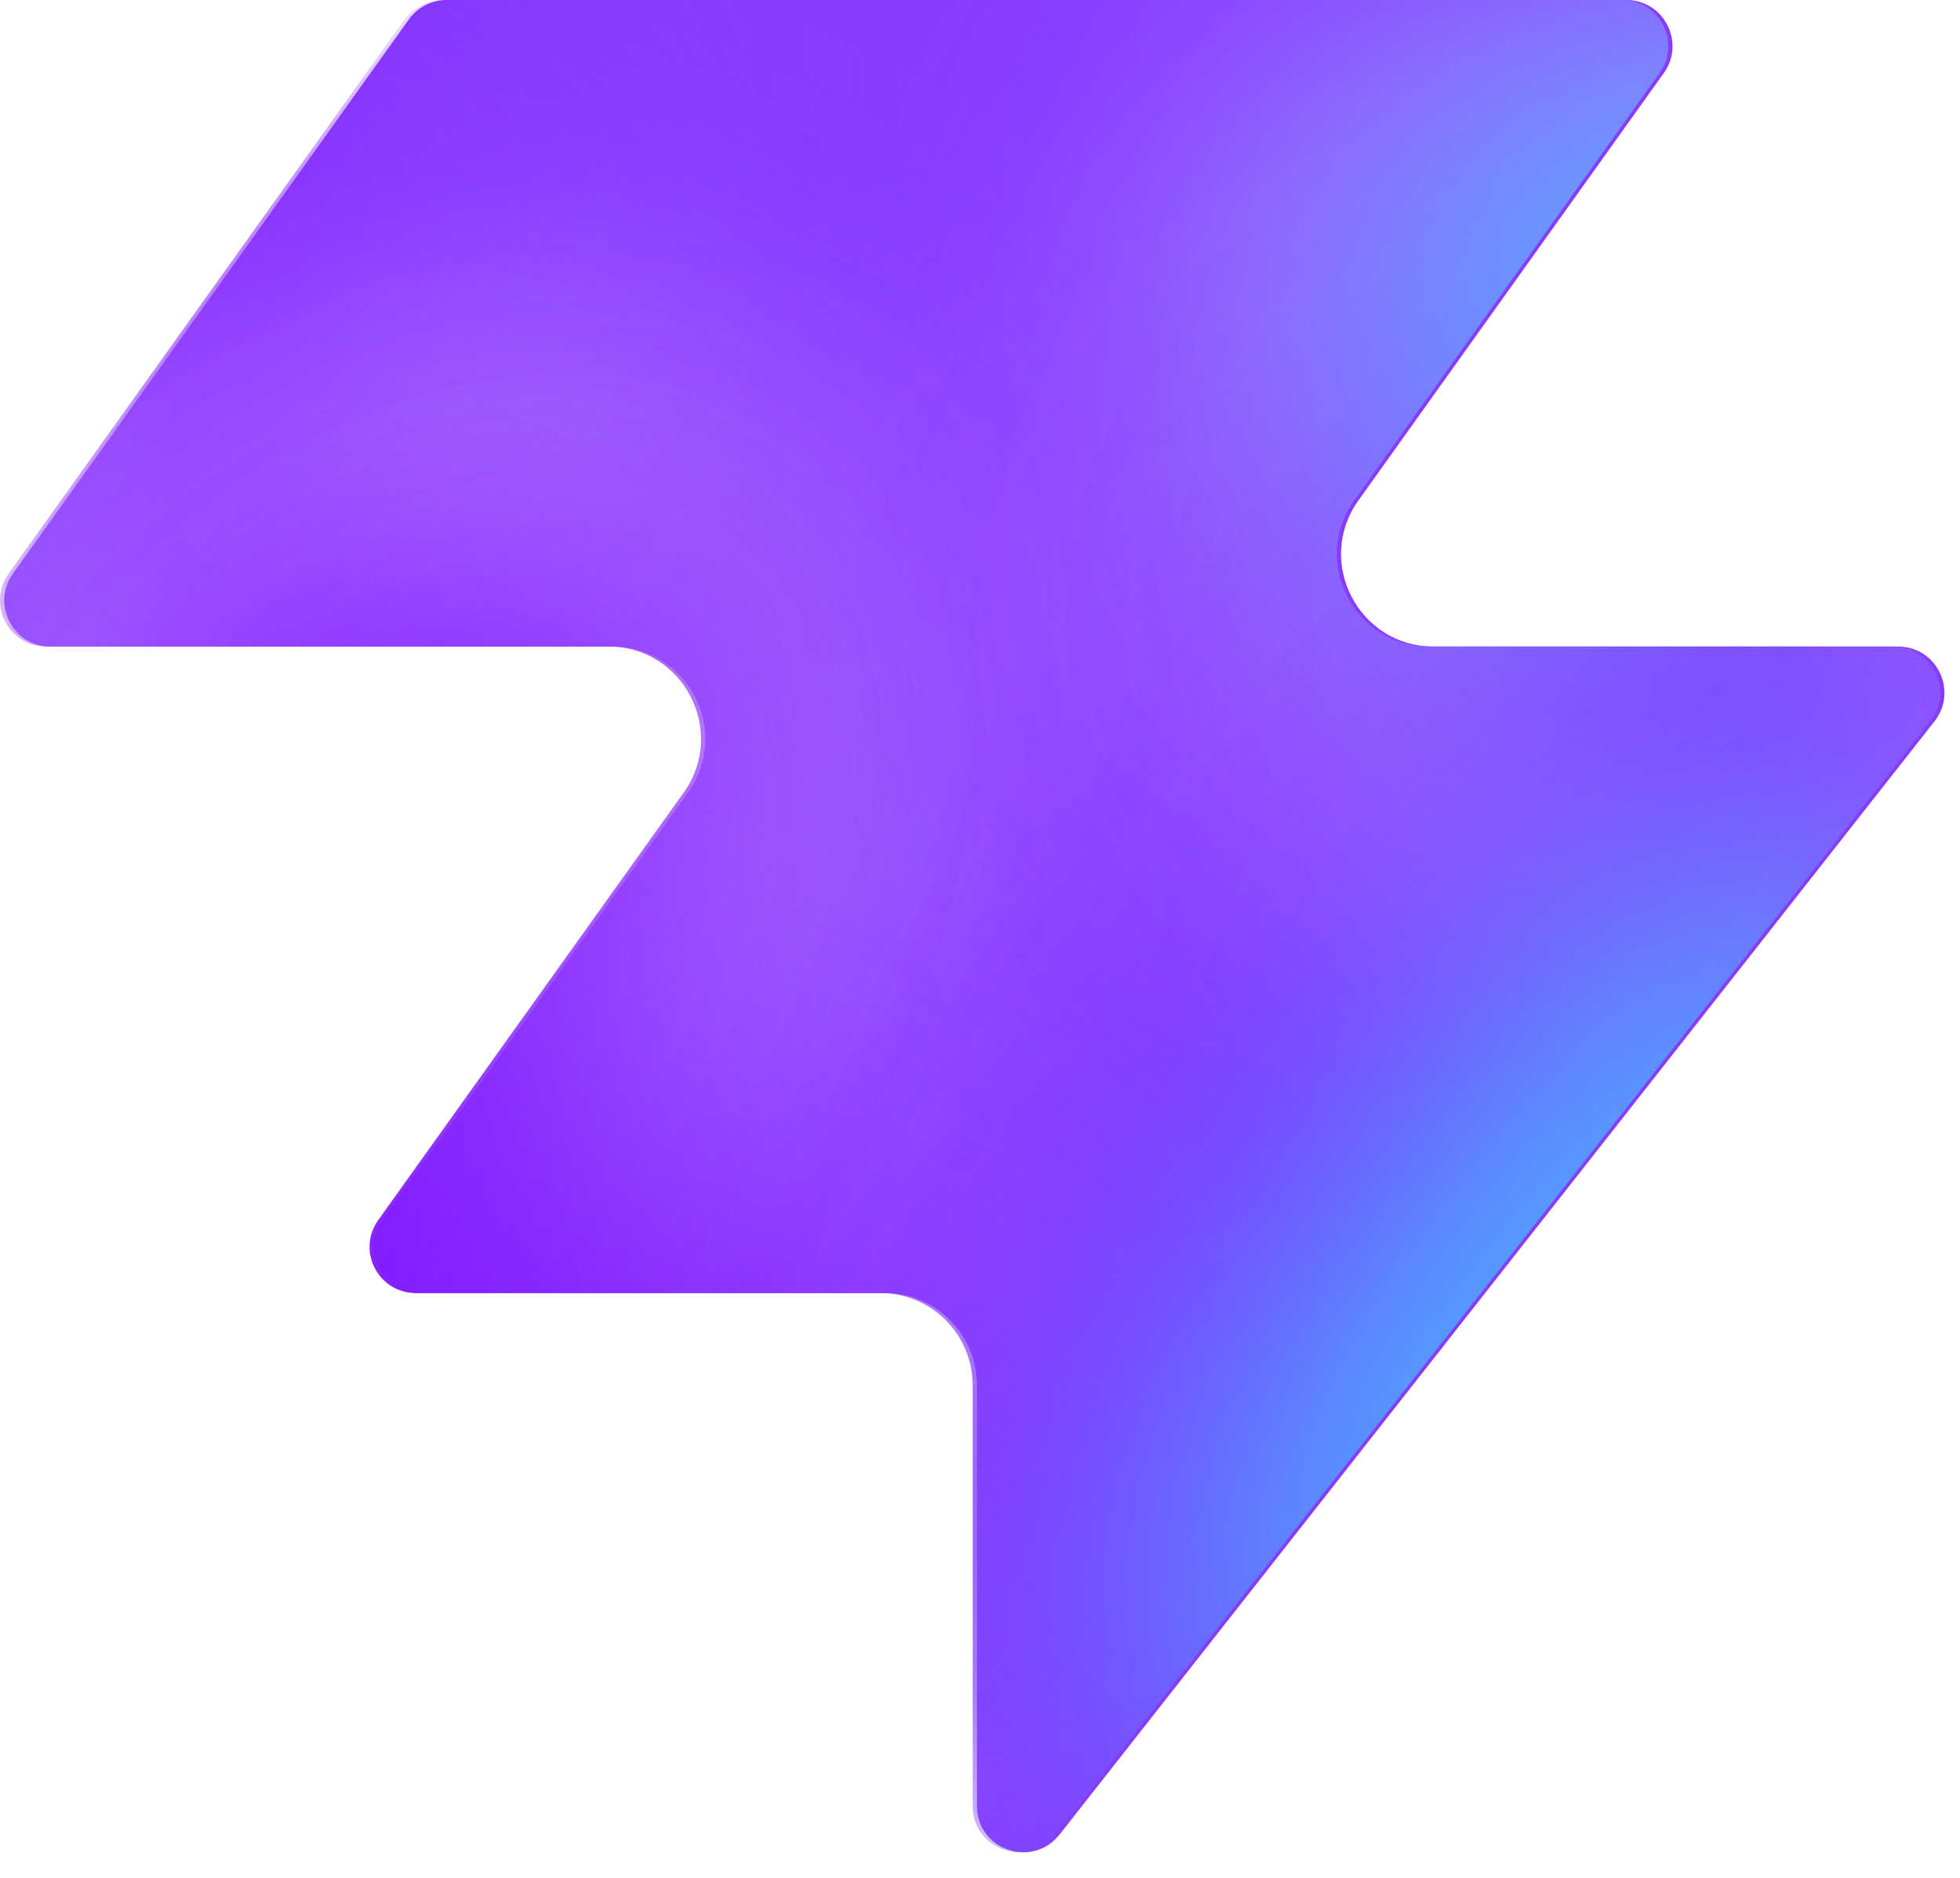
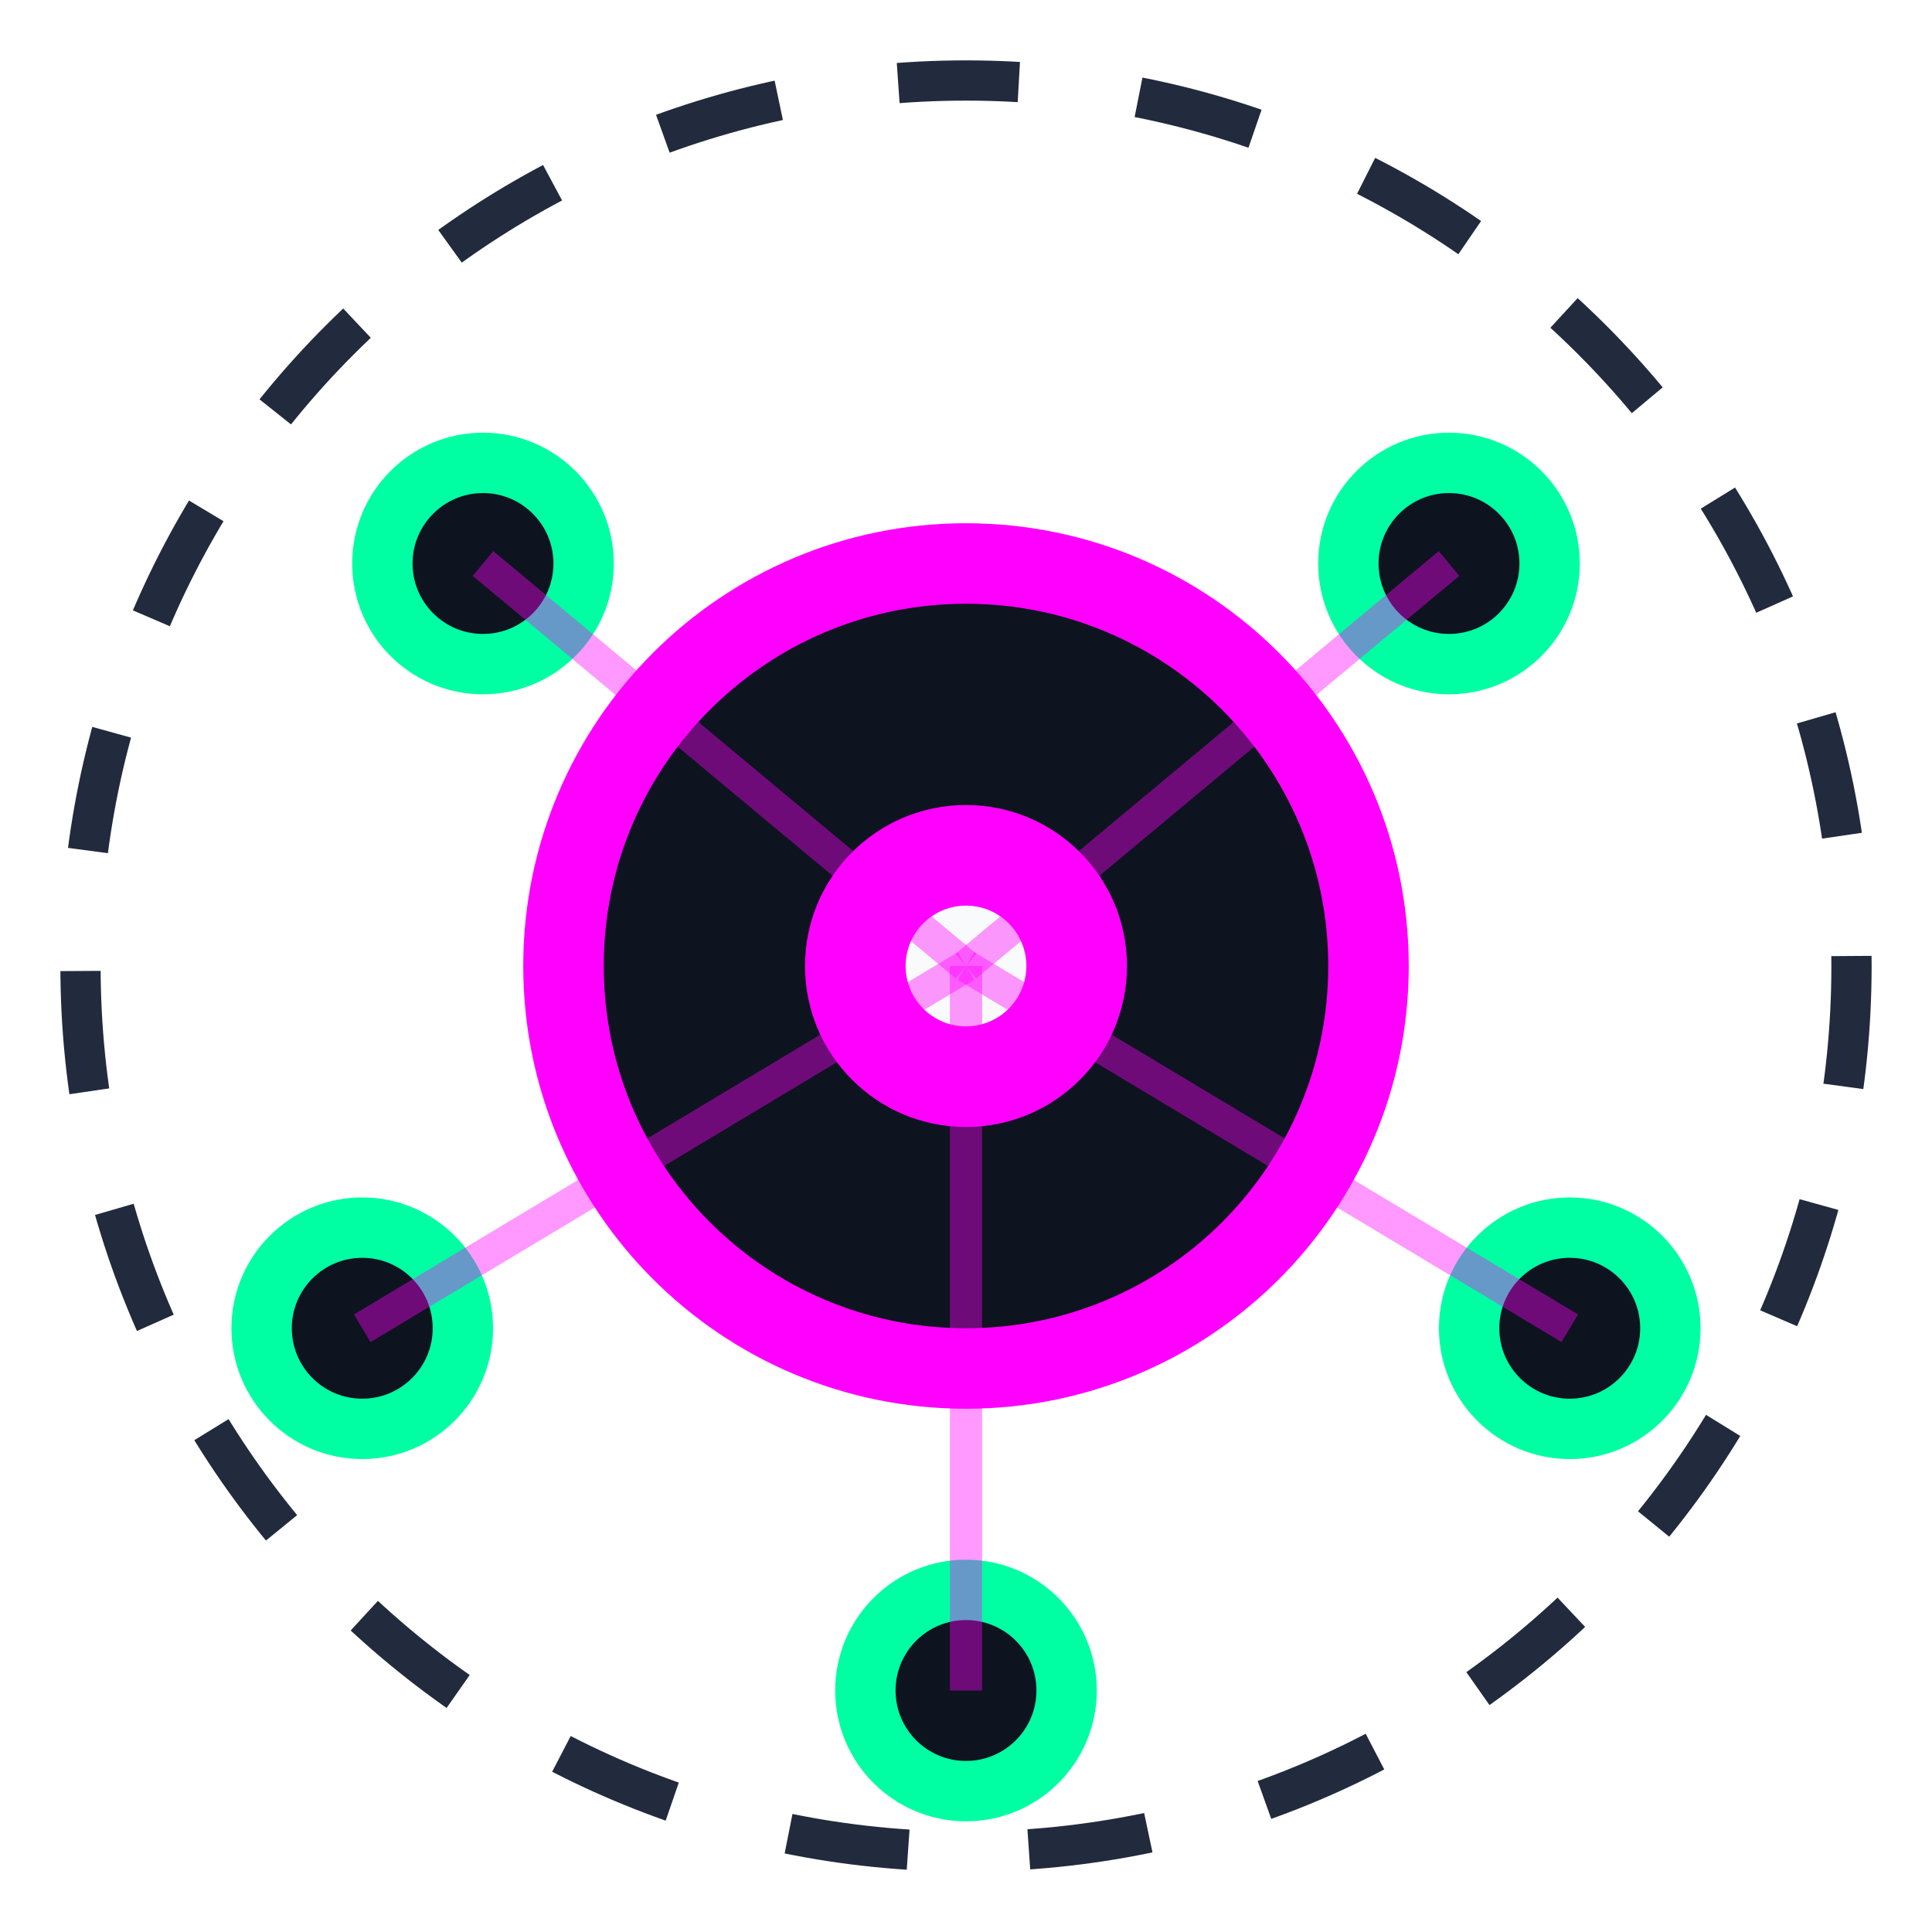
- <svg xmlns="http://www.w3.org/2000/svg" width="48" height="46" fill="none" viewBox="0 0 48 46">
-   <path fill="#863bff" d="M25.946 44.938c-.664.845-2.021.375-2.021-.698V33.937a2.26 2.26 0 0 0-2.262-2.262H10.287c-.92 0-1.456-1.04-.92-1.788l7.48-10.471c1.07-1.497 0-3.578-1.842-3.578H1.237c-.92 0-1.456-1.04-.92-1.788L10.013.474c.214-.297.556-.474.92-.474h28.894c.92 0 1.456 1.04.92 1.788l-7.48 10.471c-1.07 1.498 0 3.579 1.842 3.579h11.377c.943 0 1.473 1.088.89 1.83L25.947 44.94z" style="fill:#863bff;fill:color(display-p3 .525 .23 1);fill-opacity:1" />
-   <mask id="a" width="48" height="46" x="0" y="0" maskUnits="userSpaceOnUse" style="mask-type:alpha">
-     <path fill="#000" d="M25.842 44.938c-.664.844-2.021.375-2.021-.698V33.937a2.26 2.26 0 0 0-2.262-2.262H10.183c-.92 0-1.456-1.04-.92-1.788l7.48-10.471c1.07-1.498 0-3.579-1.842-3.579H1.133c-.92 0-1.456-1.04-.92-1.787L9.91.473c.214-.297.556-.474.92-.474h28.894c.92 0 1.456 1.04.92 1.788l-7.48 10.471c-1.07 1.498 0 3.578 1.842 3.578h11.377c.943 0 1.473 1.088.89 1.832L25.843 44.94z" style="fill:#000;fill-opacity:1" />
-   </mask>
-   <g mask="url(#a)">
-     <g filter="url(#b)">
-       <ellipse cx="5.508" cy="14.704" fill="#ede6ff" rx="5.508" ry="14.704" style="fill:#ede6ff;fill:color(display-p3 .927 .903 1);fill-opacity:1" transform="matrix(.00324 1 1 -.00324 -4.47 31.516)" />
-     </g>
-     <g filter="url(#c)">
-       <ellipse cx="10.399" cy="29.851" fill="#ede6ff" rx="10.399" ry="29.851" style="fill:#ede6ff;fill:color(display-p3 .927 .903 1);fill-opacity:1" transform="matrix(.00324 1 1 -.00324 -39.328 7.883)" />
-     </g>
-     <g filter="url(#d)">
-       <ellipse cx="5.508" cy="30.487" fill="#7e14ff" rx="5.508" ry="30.487" style="fill:#7e14ff;fill:color(display-p3 .492 .077 1);fill-opacity:1" transform="rotate(89.814 -25.913 -14.639)scale(1 -1)" />
-     </g>
-     <g filter="url(#e)">
-       <ellipse cx="5.508" cy="30.599" fill="#7e14ff" rx="5.508" ry="30.599" style="fill:#7e14ff;fill:color(display-p3 .492 .077 1);fill-opacity:1" transform="rotate(89.814 -32.644 -3.334)scale(1 -1)" />
-     </g>
-     <g filter="url(#f)">
-       <ellipse cx="5.508" cy="30.599" fill="#7e14ff" rx="5.508" ry="30.599" style="fill:#7e14ff;fill:color(display-p3 .492 .077 1);fill-opacity:1" transform="matrix(.00324 1 1 -.00324 -34.34 30.47)" />
-     </g>
-     <g filter="url(#g)">
-       <ellipse cx="14.072" cy="22.078" fill="#ede6ff" rx="14.072" ry="22.078" style="fill:#ede6ff;fill:color(display-p3 .927 .903 1);fill-opacity:1" transform="rotate(93.35 24.506 48.493)scale(-1 1)" />
-     </g>
-     <g filter="url(#h)">
-       <ellipse cx="3.47" cy="21.501" fill="#7e14ff" rx="3.47" ry="21.501" style="fill:#7e14ff;fill:color(display-p3 .492 .077 1);fill-opacity:1" transform="rotate(89.009 28.708 47.59)scale(-1 1)" />
-     </g>
-     <g filter="url(#i)">
-       <ellipse cx="3.47" cy="21.501" fill="#7e14ff" rx="3.47" ry="21.501" style="fill:#7e14ff;fill:color(display-p3 .492 .077 1);fill-opacity:1" transform="rotate(89.009 28.708 47.59)scale(-1 1)" />
-     </g>
-     <g filter="url(#j)">
-       <ellipse cx=".387" cy="8.972" fill="#7e14ff" rx="4.407" ry="29.108" style="fill:#7e14ff;fill:color(display-p3 .492 .077 1);fill-opacity:1" transform="rotate(39.51 .387 8.972)" />
-     </g>
-     <g filter="url(#k)">
-       <ellipse cx="47.523" cy="-6.092" fill="#7e14ff" rx="4.407" ry="29.108" style="fill:#7e14ff;fill:color(display-p3 .492 .077 1);fill-opacity:1" transform="rotate(37.892 47.523 -6.092)" />
-     </g>
-     <g filter="url(#l)">
-       <ellipse cx="41.412" cy="6.333" fill="#47bfff" rx="5.971" ry="9.665" style="fill:#47bfff;fill:color(display-p3 .28 .748 1);fill-opacity:1" transform="rotate(37.892 41.412 6.333)" />
-     </g>
-     <g filter="url(#m)">
-       <ellipse cx="-1.879" cy="38.332" fill="#7e14ff" rx="4.407" ry="29.108" style="fill:#7e14ff;fill:color(display-p3 .492 .077 1);fill-opacity:1" transform="rotate(37.892 -1.88 38.332)" />
-     </g>
-     <g filter="url(#n)">
-       <ellipse cx="-1.879" cy="38.332" fill="#7e14ff" rx="4.407" ry="29.108" style="fill:#7e14ff;fill:color(display-p3 .492 .077 1);fill-opacity:1" transform="rotate(37.892 -1.88 38.332)" />
-     </g>
-     <g filter="url(#o)">
-       <ellipse cx="35.651" cy="29.907" fill="#7e14ff" rx="4.407" ry="29.108" style="fill:#7e14ff;fill:color(display-p3 .492 .077 1);fill-opacity:1" transform="rotate(37.892 35.651 29.907)" />
-     </g>
-     <g filter="url(#p)">
-       <ellipse cx="38.418" cy="32.4" fill="#47bfff" rx="5.971" ry="15.297" style="fill:#47bfff;fill:color(display-p3 .28 .748 1);fill-opacity:1" transform="rotate(37.892 38.418 32.4)" />
-     </g>
-   </g>
-   <defs>
-     <filter id="b" width="60.045" height="41.654" x="-19.77" y="16.149" color-interpolation-filters="sRGB" filterUnits="userSpaceOnUse">
-       <feFlood flood-opacity="0" result="BackgroundImageFix" />
-       <feBlend in="SourceGraphic" in2="BackgroundImageFix" result="shape" />
-       <feGaussianBlur result="effect1_foregroundBlur_2002_17158" stdDeviation="7.659" />
-     </filter>
-     <filter id="c" width="90.34" height="51.437" x="-54.613" y="-7.533" color-interpolation-filters="sRGB" filterUnits="userSpaceOnUse">
-       <feFlood flood-opacity="0" result="BackgroundImageFix" />
-       <feBlend in="SourceGraphic" in2="BackgroundImageFix" result="shape" />
-       <feGaussianBlur result="effect1_foregroundBlur_2002_17158" stdDeviation="7.659" />
-     </filter>
-     <filter id="d" width="79.355" height="29.4" x="-49.64" y="2.03" color-interpolation-filters="sRGB" filterUnits="userSpaceOnUse">
-       <feFlood flood-opacity="0" result="BackgroundImageFix" />
-       <feBlend in="SourceGraphic" in2="BackgroundImageFix" result="shape" />
-       <feGaussianBlur result="effect1_foregroundBlur_2002_17158" stdDeviation="4.596" />
-     </filter>
-     <filter id="e" width="79.579" height="29.4" x="-45.045" y="20.029" color-interpolation-filters="sRGB" filterUnits="userSpaceOnUse">
-       <feFlood flood-opacity="0" result="BackgroundImageFix" />
-       <feBlend in="SourceGraphic" in2="BackgroundImageFix" result="shape" />
-       <feGaussianBlur result="effect1_foregroundBlur_2002_17158" stdDeviation="4.596" />
-     </filter>
-     <filter id="f" width="79.579" height="29.4" x="-43.513" y="21.178" color-interpolation-filters="sRGB" filterUnits="userSpaceOnUse">
-       <feFlood flood-opacity="0" result="BackgroundImageFix" />
-       <feBlend in="SourceGraphic" in2="BackgroundImageFix" result="shape" />
-       <feGaussianBlur result="effect1_foregroundBlur_2002_17158" stdDeviation="4.596" />
-     </filter>
-     <filter id="g" width="74.749" height="58.852" x="15.756" y="-17.901" color-interpolation-filters="sRGB" filterUnits="userSpaceOnUse">
-       <feFlood flood-opacity="0" result="BackgroundImageFix" />
-       <feBlend in="SourceGraphic" in2="BackgroundImageFix" result="shape" />
-       <feGaussianBlur result="effect1_foregroundBlur_2002_17158" stdDeviation="7.659" />
-     </filter>
-     <filter id="h" width="61.377" height="25.362" x="23.548" y="2.284" color-interpolation-filters="sRGB" filterUnits="userSpaceOnUse">
-       <feFlood flood-opacity="0" result="BackgroundImageFix" />
-       <feBlend in="SourceGraphic" in2="BackgroundImageFix" result="shape" />
-       <feGaussianBlur result="effect1_foregroundBlur_2002_17158" stdDeviation="4.596" />
-     </filter>
-     <filter id="i" width="61.377" height="25.362" x="23.548" y="2.284" color-interpolation-filters="sRGB" filterUnits="userSpaceOnUse">
-       <feFlood flood-opacity="0" result="BackgroundImageFix" />
-       <feBlend in="SourceGraphic" in2="BackgroundImageFix" result="shape" />
-       <feGaussianBlur result="effect1_foregroundBlur_2002_17158" stdDeviation="4.596" />
-     </filter>
-     <filter id="j" width="56.045" height="63.649" x="-27.636" y="-22.853" color-interpolation-filters="sRGB" filterUnits="userSpaceOnUse">
-       <feFlood flood-opacity="0" result="BackgroundImageFix" />
-       <feBlend in="SourceGraphic" in2="BackgroundImageFix" result="shape" />
-       <feGaussianBlur result="effect1_foregroundBlur_2002_17158" stdDeviation="4.596" />
-     </filter>
-     <filter id="k" width="54.814" height="64.646" x="20.116" y="-38.415" color-interpolation-filters="sRGB" filterUnits="userSpaceOnUse">
-       <feFlood flood-opacity="0" result="BackgroundImageFix" />
-       <feBlend in="SourceGraphic" in2="BackgroundImageFix" result="shape" />
-       <feGaussianBlur result="effect1_foregroundBlur_2002_17158" stdDeviation="4.596" />
-     </filter>
-     <filter id="l" width="33.541" height="35.313" x="24.641" y="-11.323" color-interpolation-filters="sRGB" filterUnits="userSpaceOnUse">
-       <feFlood flood-opacity="0" result="BackgroundImageFix" />
-       <feBlend in="SourceGraphic" in2="BackgroundImageFix" result="shape" />
-       <feGaussianBlur result="effect1_foregroundBlur_2002_17158" stdDeviation="4.596" />
-     </filter>
-     <filter id="m" width="54.814" height="64.646" x="-29.286" y="6.009" color-interpolation-filters="sRGB" filterUnits="userSpaceOnUse">
-       <feFlood flood-opacity="0" result="BackgroundImageFix" />
-       <feBlend in="SourceGraphic" in2="BackgroundImageFix" result="shape" />
-       <feGaussianBlur result="effect1_foregroundBlur_2002_17158" stdDeviation="4.596" />
-     </filter>
-     <filter id="n" width="54.814" height="64.646" x="-29.286" y="6.009" color-interpolation-filters="sRGB" filterUnits="userSpaceOnUse">
-       <feFlood flood-opacity="0" result="BackgroundImageFix" />
-       <feBlend in="SourceGraphic" in2="BackgroundImageFix" result="shape" />
-       <feGaussianBlur result="effect1_foregroundBlur_2002_17158" stdDeviation="4.596" />
-     </filter>
-     <filter id="o" width="54.814" height="64.646" x="8.244" y="-2.416" color-interpolation-filters="sRGB" filterUnits="userSpaceOnUse">
-       <feFlood flood-opacity="0" result="BackgroundImageFix" />
-       <feBlend in="SourceGraphic" in2="BackgroundImageFix" result="shape" />
-       <feGaussianBlur result="effect1_foregroundBlur_2002_17158" stdDeviation="4.596" />
-     </filter>
-     <filter id="p" width="39.409" height="43.623" x="18.713" y="10.588" color-interpolation-filters="sRGB" filterUnits="userSpaceOnUse">
-       <feFlood flood-opacity="0" result="BackgroundImageFix" />
-       <feBlend in="SourceGraphic" in2="BackgroundImageFix" result="shape" />
-       <feGaussianBlur result="effect1_foregroundBlur_2002_17158" stdDeviation="4.596" />
-     </filter>
-   </defs>
+ <svg xmlns="http://www.w3.org/2000/svg" viewBox="0 0 48 48" fill="none">
+   <circle cx="24" cy="24" r="22" stroke="#222B3D" stroke-width="1" stroke-dasharray="3 3" />
+   <circle cx="24" cy="24" r="10" fill="#0E1320" stroke="#FF00FF" stroke-width="2" />
+   <circle cx="24" cy="24" r="4" fill="#FF00FF" />
+   <circle cx="24" cy="24" r="1.5" fill="#F8FAFC" />
+   <circle cx="12" cy="14" r="2.5" fill="#0E1320" stroke="#00FFA3" stroke-width="1.5" />
+   <circle cx="36" cy="14" r="2.5" fill="#0E1320" stroke="#00FFA3" stroke-width="1.5" />
+   <circle cx="9" cy="33" r="2.5" fill="#0E1320" stroke="#00FFA3" stroke-width="1.5" />
+   <circle cx="39" cy="33" r="2.5" fill="#0E1320" stroke="#00FFA3" stroke-width="1.5" />
+   <circle cx="24" cy="42" r="2.5" fill="#0E1320" stroke="#00FFA3" stroke-width="1.5" />
+   <line x1="24" y1="24" x2="12" y2="14" stroke="#FF00FF" stroke-width="0.8" opacity="0.4" />
+   <line x1="24" y1="24" x2="36" y2="14" stroke="#FF00FF" stroke-width="0.8" opacity="0.4" />
+   <line x1="24" y1="24" x2="9" y2="33" stroke="#FF00FF" stroke-width="0.8" opacity="0.4" />
+   <line x1="24" y1="24" x2="39" y2="33" stroke="#FF00FF" stroke-width="0.8" opacity="0.4" />
+   <line x1="24" y1="24" x2="24" y2="42" stroke="#FF00FF" stroke-width="0.8" opacity="0.4" />
</svg>
